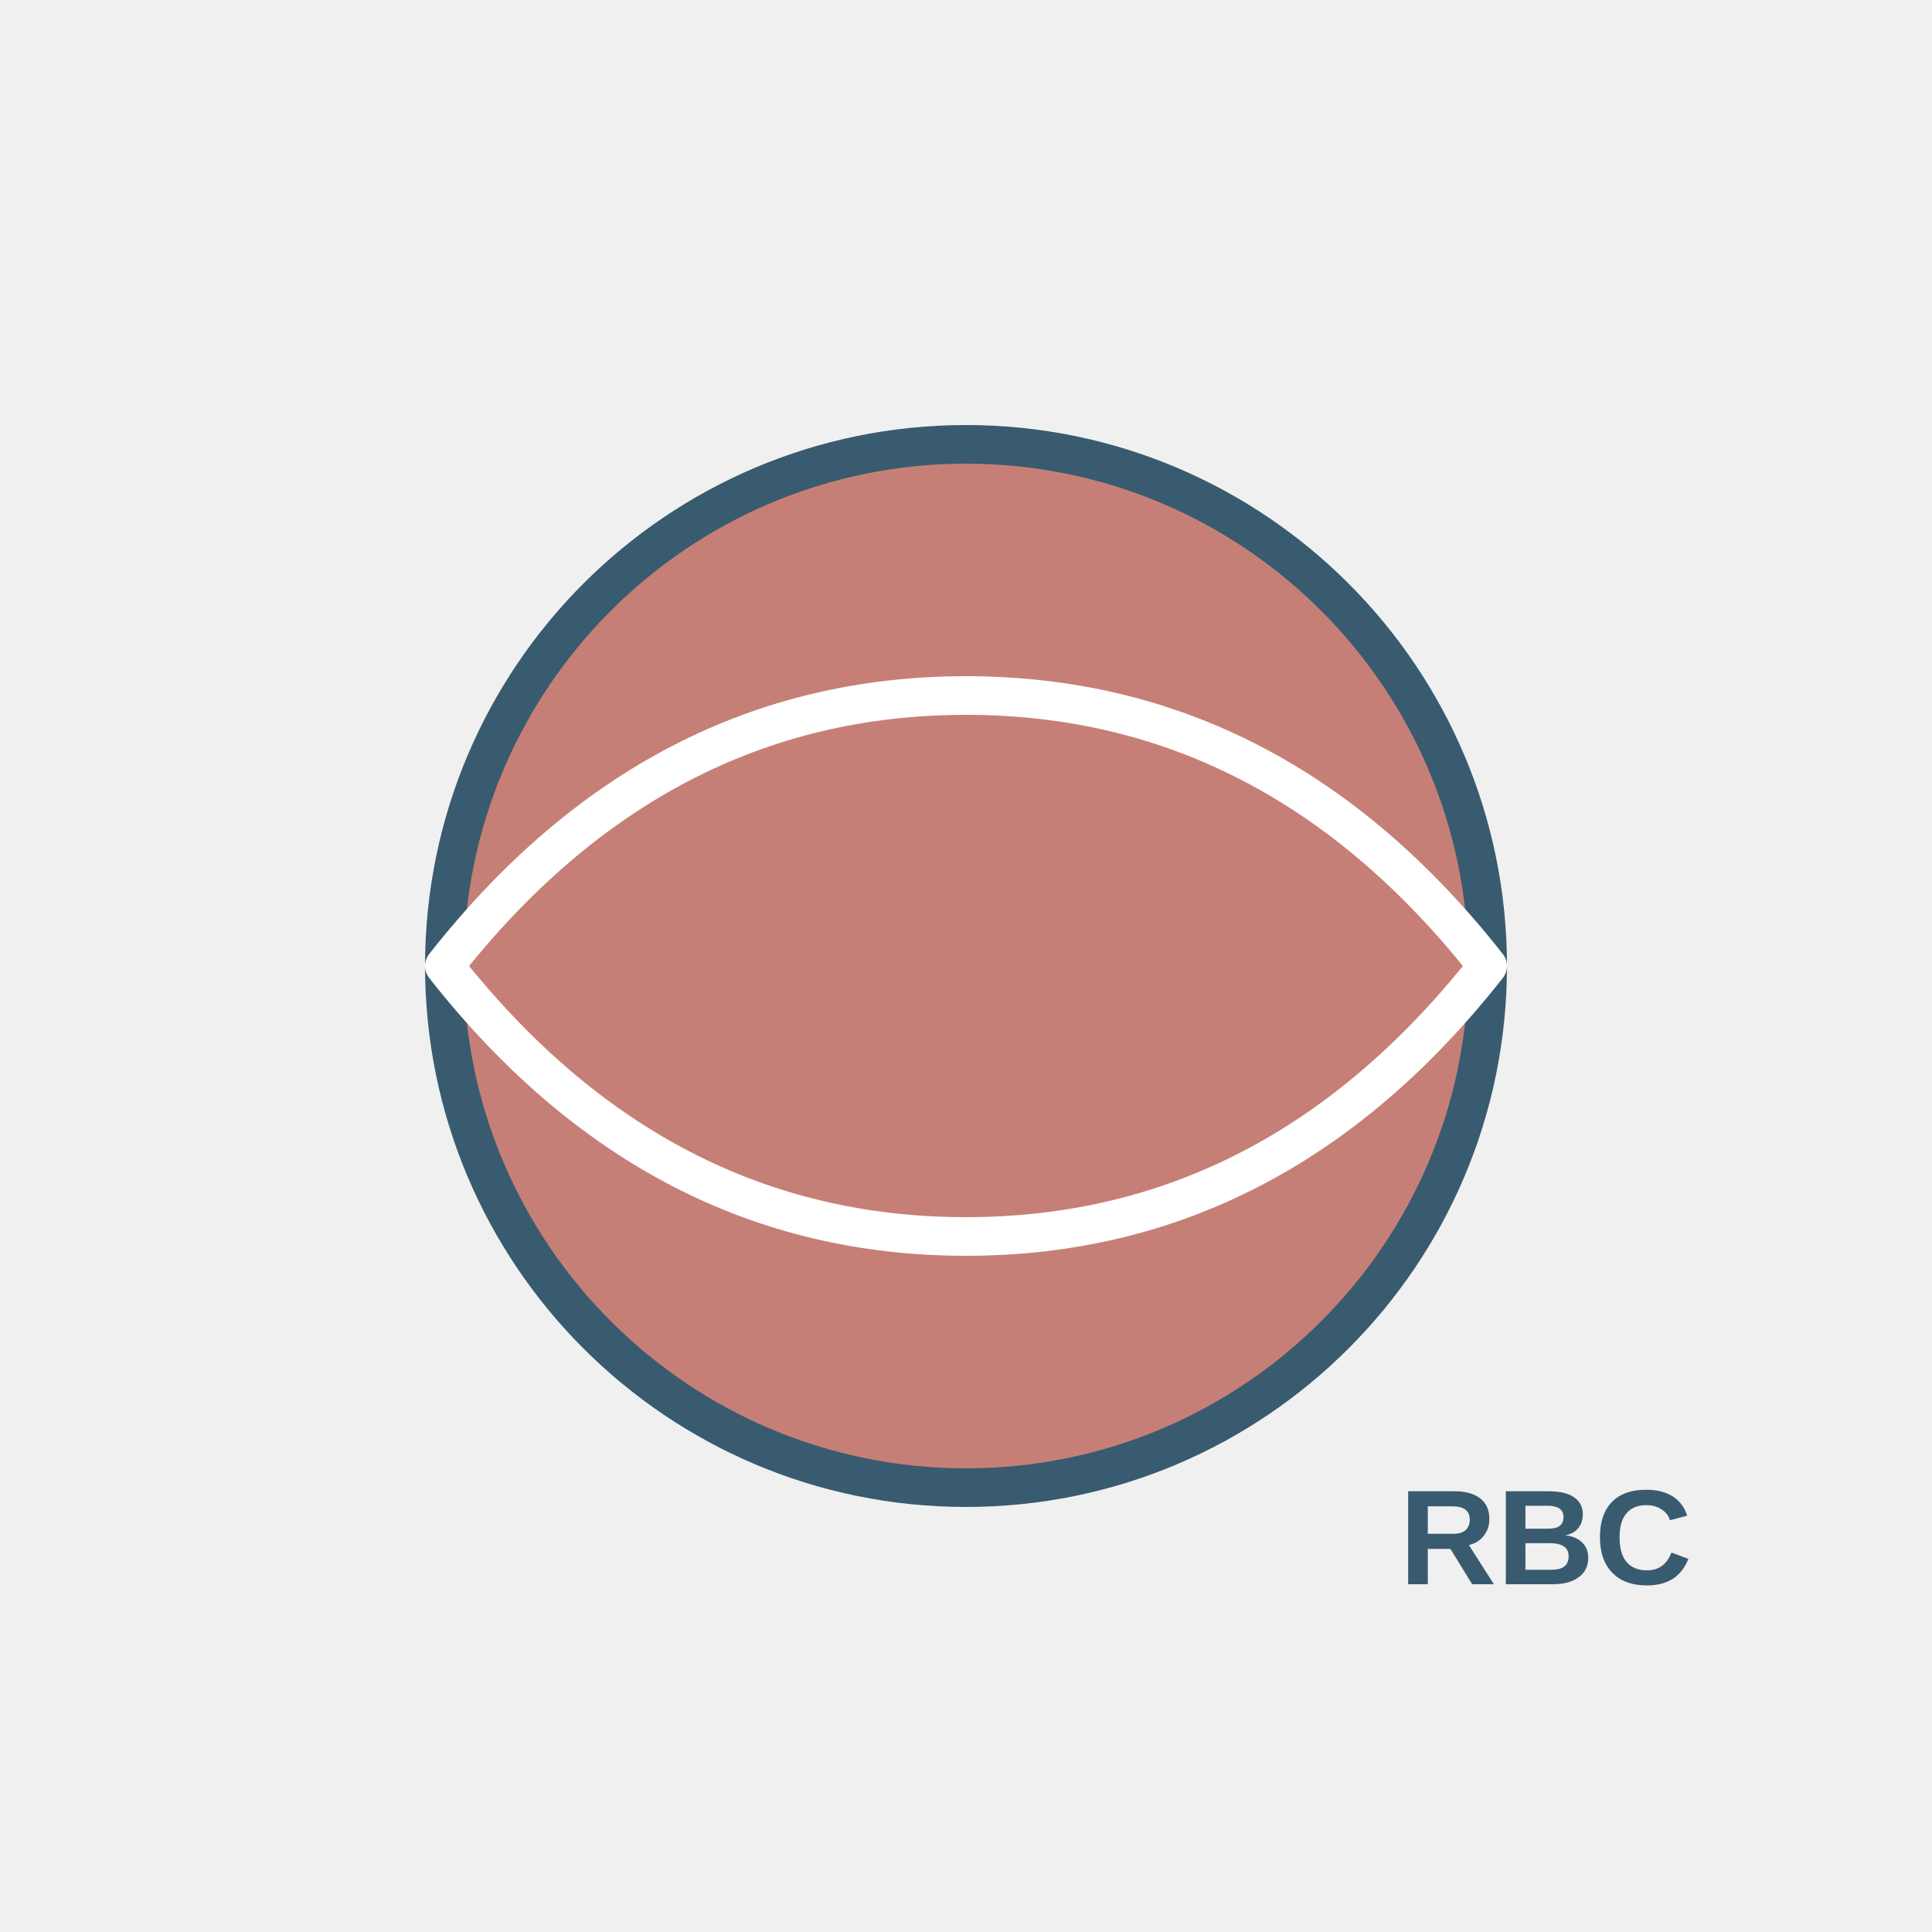
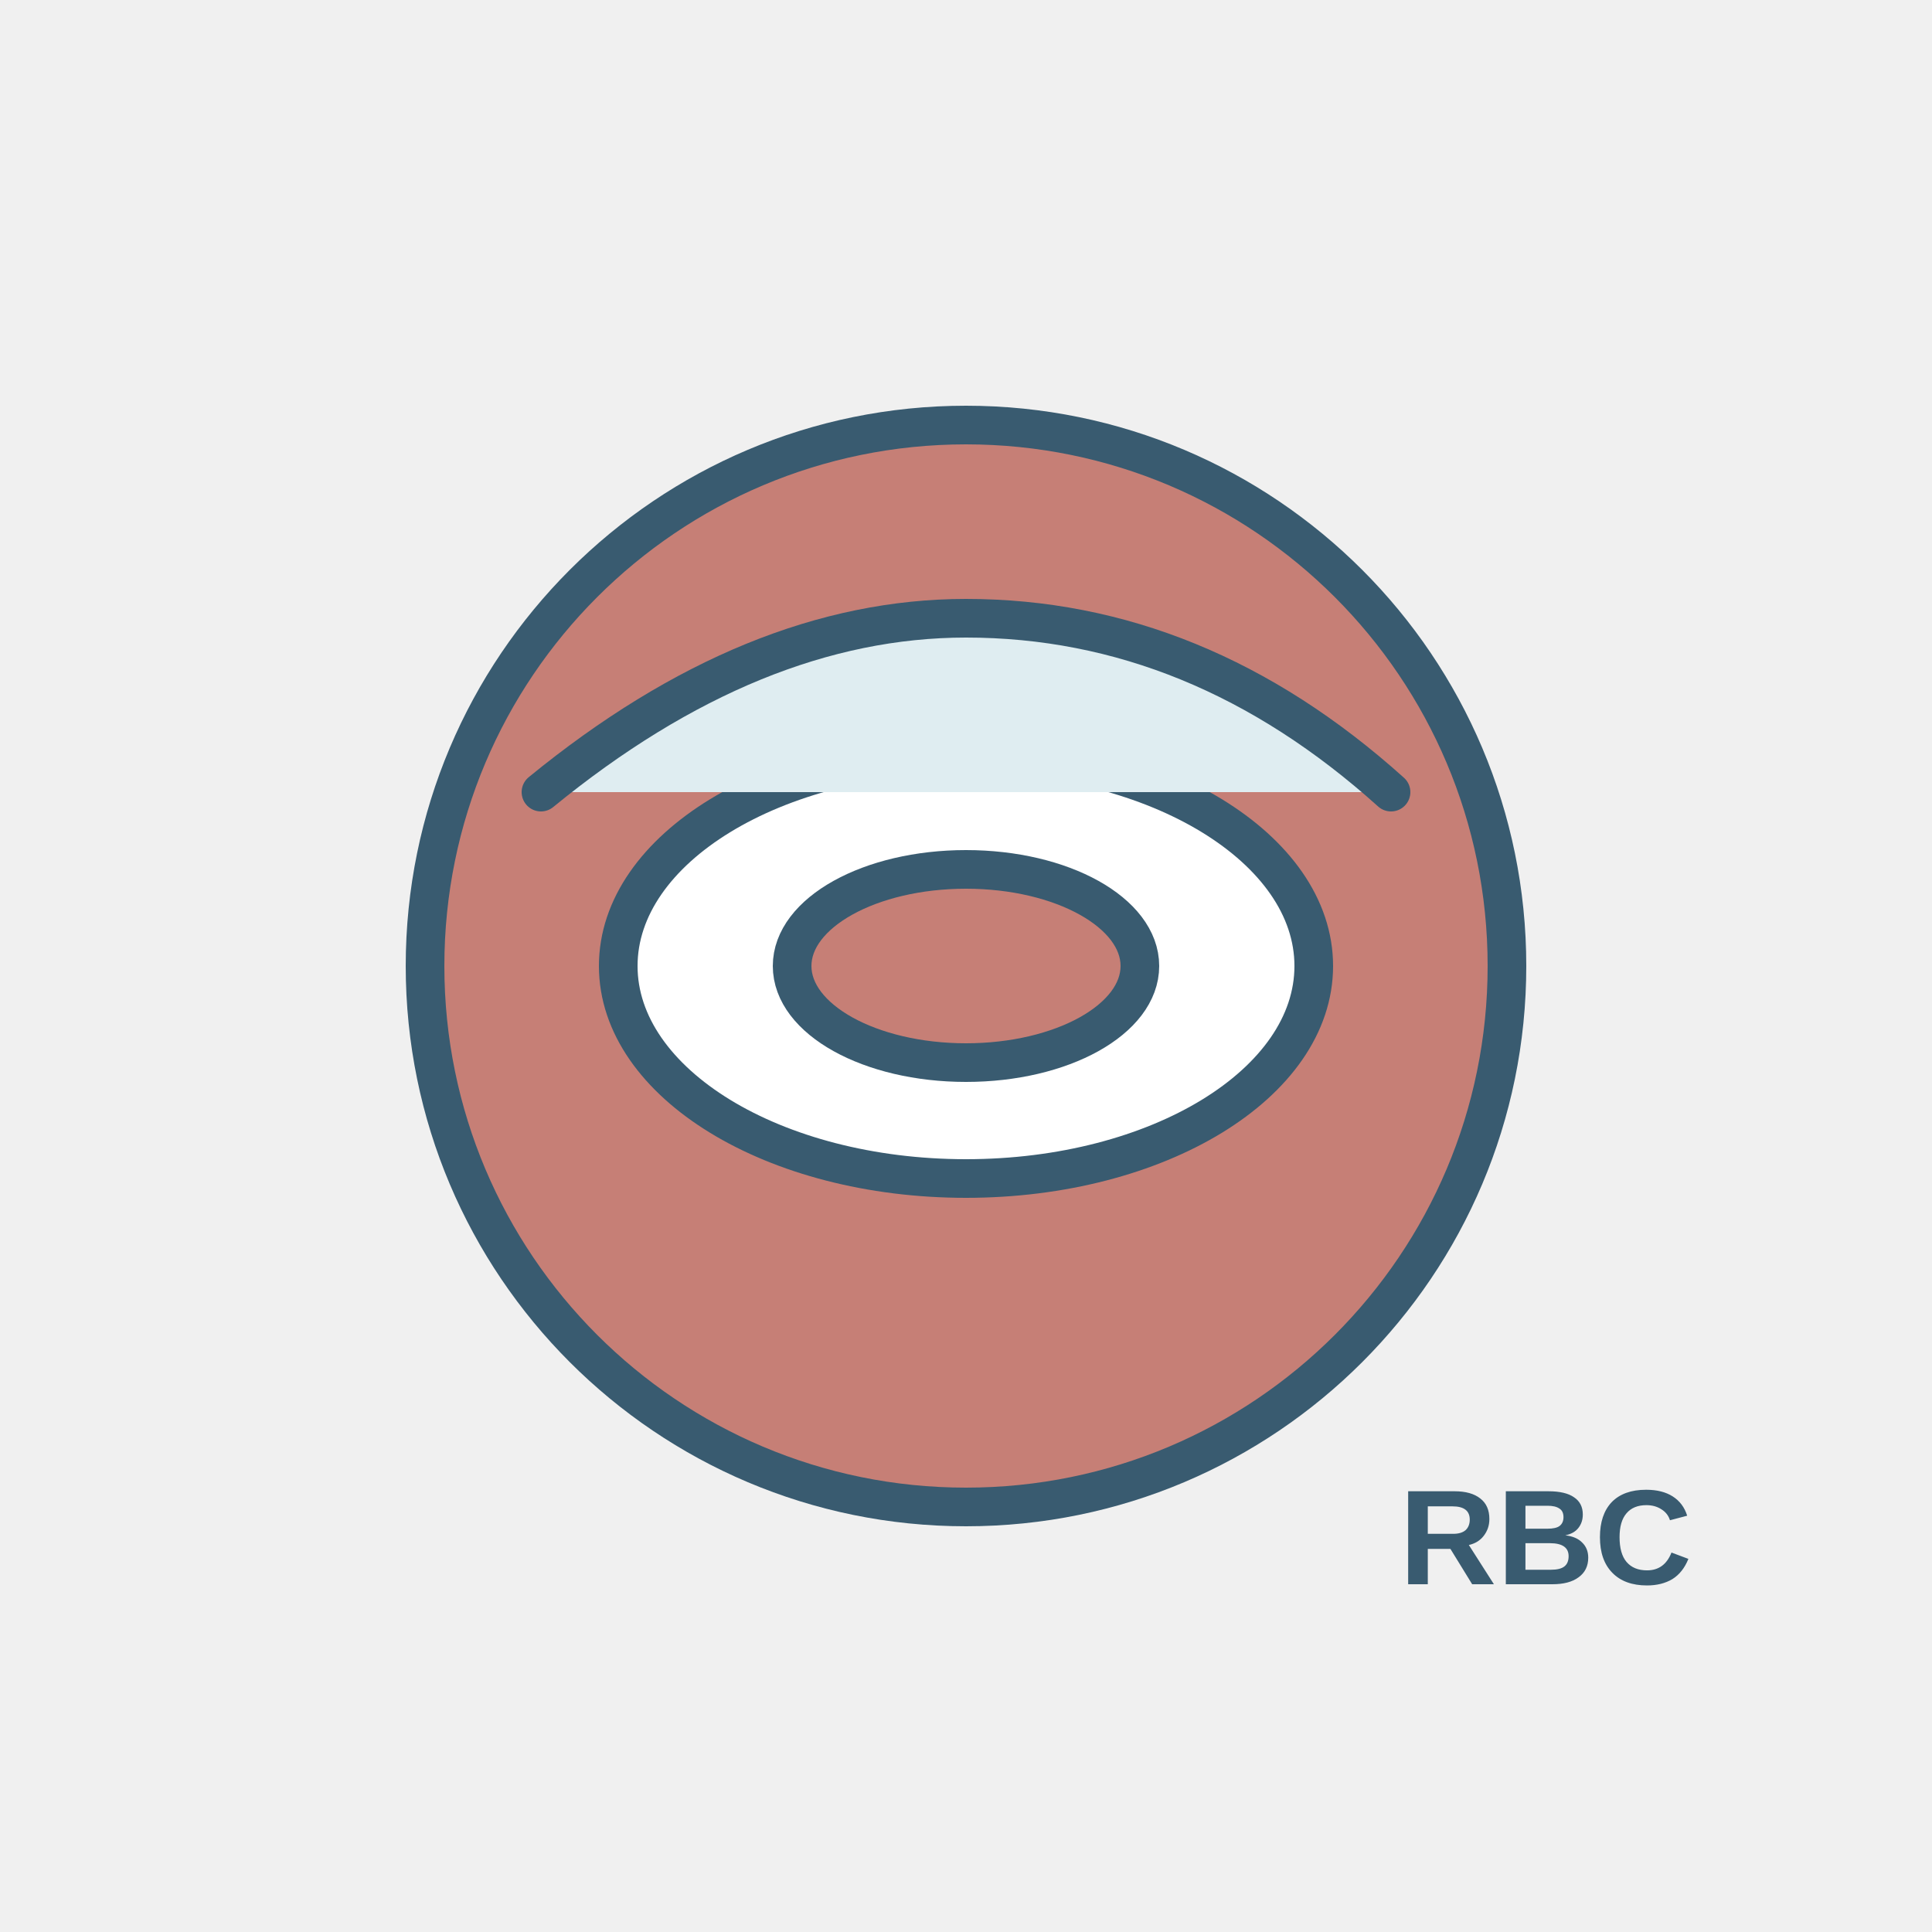
<svg xmlns="http://www.w3.org/2000/svg" viewBox="0 0 100 100">
-   <circle cx="50" cy="50" r="27" fill="#C67F76" stroke="#395B70" stroke-width="2" />
-   <path d="M23 50 Q34 36 50 36 Q66 36 77 50 Q66 64 50 64 Q34 64 23 50 Z" fill="none" stroke="#FFFFFF" stroke-width="2" stroke-linecap="round" stroke-linejoin="round" />
-   <path d="M30 50 Q38 42 50 42 Q62 42 70 50" fill="none" stroke="#C67F76" stroke-width="2" stroke-linecap="round" stroke-linejoin="round" />
+   <circle cx="50" cy="50" r="28" fill="#C67F76" stroke="#395B70" stroke-width="2" />
+   <ellipse cx="50" cy="50" rx="18" ry="11" fill="#FFFFFF" stroke="#395B70" stroke-width="2" />
+   <ellipse cx="50" cy="50" rx="9" ry="5" fill="#C67F76" stroke="#395B70" stroke-width="2" />
+   <path d="M28 41 Q39 32 50 32 Q62 32 72 41" fill="#DFEDF1" stroke="#395B70" stroke-width="2" stroke-linecap="round" stroke-linejoin="round" />
  <text x="80" y="82" fill="#395B70" font-family="Arial" font-size="7" font-weight="700" text-anchor="middle">RBC</text>
</svg>
